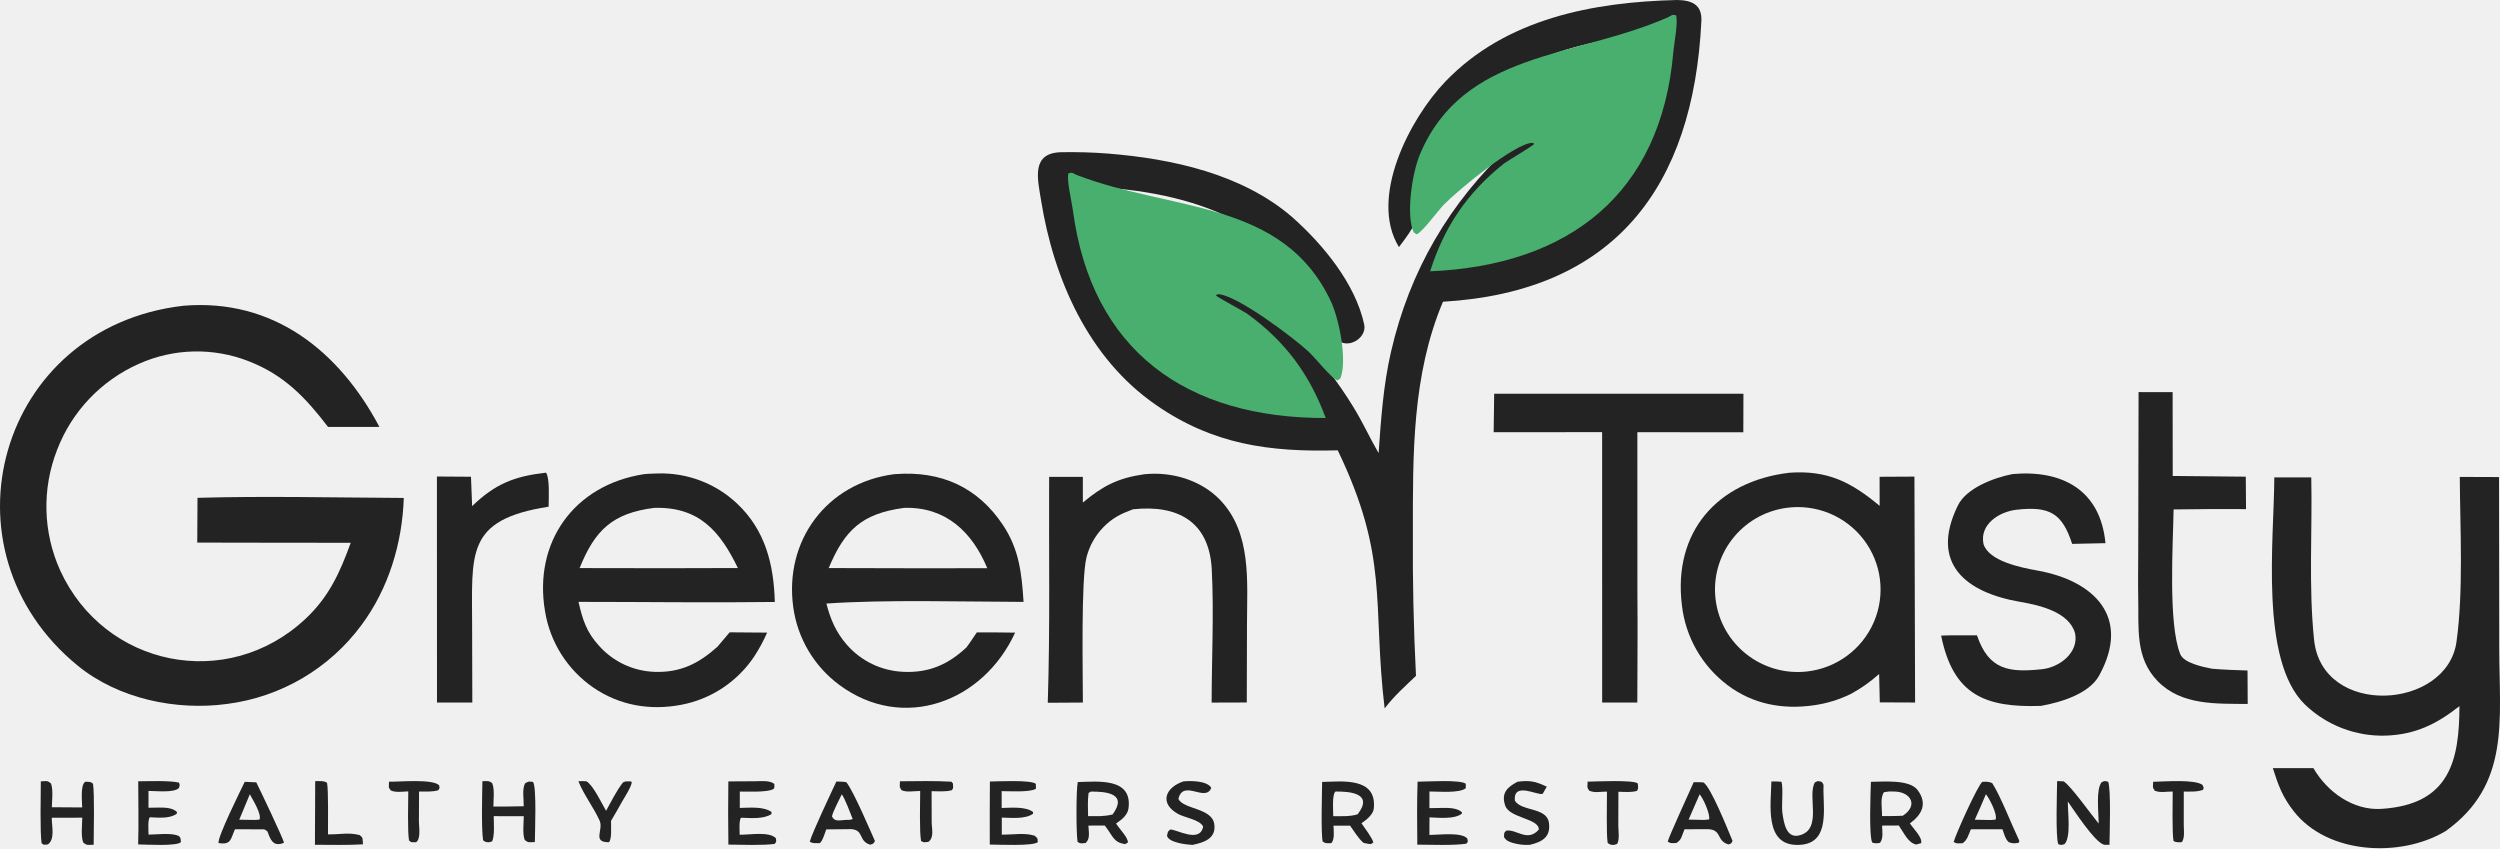
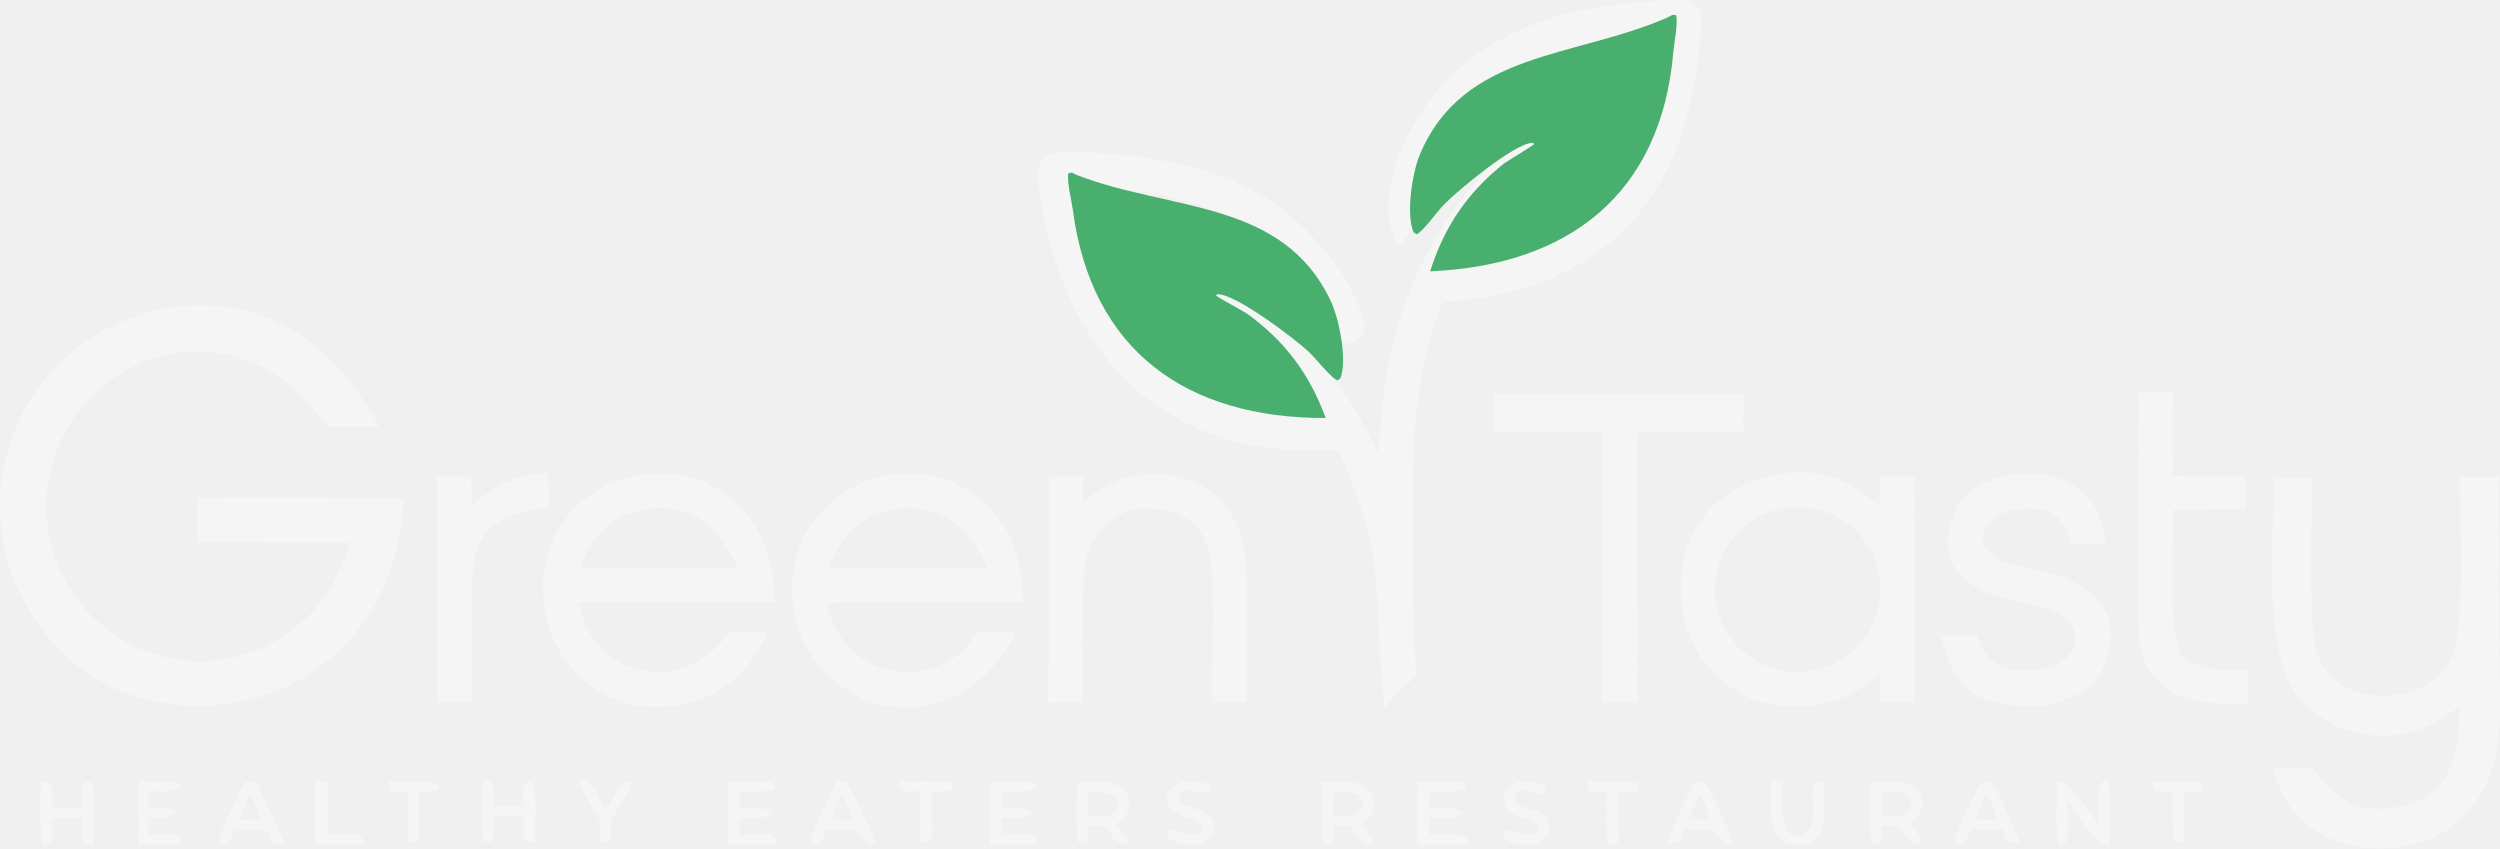
<svg xmlns="http://www.w3.org/2000/svg" width="112" height="38" viewBox="0 0 112 38" fill="none">
  <g clip-path="url(#clip0_112301_1102)">
-     <path d="M75.132 0C75.769 0.009 76.259 0.195 76.222 0.94C75.861 8.396 72.319 13.064 64.645 13.518C63.253 16.816 63.297 20.376 63.297 23.864C63.282 26.003 63.328 28.141 63.436 30.277C62.868 30.825 62.523 31.111 62.031 31.735C61.468 26.982 62.25 24.998 59.931 20.175C56.879 20.257 54.348 19.92 51.779 18.135C48.762 16.053 47.205 12.495 46.641 8.982C46.483 8.002 46.176 6.836 47.569 6.818C48.274 6.809 48.927 6.823 49.629 6.879C52.503 7.108 55.65 7.792 57.883 9.72C59.269 10.946 60.72 12.701 61.117 14.54C61.258 15.193 60.221 15.775 59.773 15.056C59.522 14.654 59.369 14.27 59.17 13.832C57.212 9.524 52.408 8.39 48.08 8.353C48.643 11.662 49.733 14.474 52.382 16.653C54.489 18.182 56.507 18.637 59.076 18.689C57.867 16.765 56.229 15.178 54.39 13.857C53.888 13.466 53.224 13.223 52.762 12.784C52.208 12.255 52.706 11.278 53.498 11.544C54.2 11.78 54.742 12.238 55.337 12.649C57.47 14.123 59.272 16.014 60.624 18.224C61.066 18.939 61.357 19.603 61.761 20.3C61.871 18.762 61.97 17.276 62.315 15.77C63.148 12.137 64.938 9.069 67.668 6.533C68.313 5.935 68.941 5.37 69.684 4.891C70.495 4.369 71.236 5.389 70.677 6.001C70.212 6.51 69.503 6.912 68.993 7.384C67.571 8.7 66.29 10.238 65.403 11.965C71.57 11.234 74.092 7.423 74.652 1.516C74.089 1.523 73.525 1.565 72.966 1.64C69.25 2.109 65.656 3.618 64.22 7.341C63.506 9.193 64.065 9.272 62.673 11.068C61.313 8.861 63.162 5.309 64.754 3.652C67.465 0.831 71.359 0.091 75.132 0Z" fill="#232323" />
-     <path d="M80.158 21.179C81.879 21.054 82.938 21.603 84.208 22.662L84.206 21.36L85.767 21.352L85.796 31.473L84.215 31.466L84.185 30.195C83.761 30.568 83.402 30.823 82.909 31.093C82.39 31.346 81.835 31.516 81.262 31.596C79.868 31.798 78.527 31.55 77.392 30.693C76.25 29.831 75.512 28.539 75.35 27.121C74.942 23.835 76.927 21.567 80.158 21.179ZM83.488 24.168C82.675 23.108 81.351 22.568 80.025 22.753C78.02 23.033 76.611 24.864 76.86 26.866C77.11 28.868 78.927 30.301 80.941 30.084C82.271 29.94 83.421 29.092 83.949 27.867C84.477 26.641 84.301 25.227 83.488 24.168Z" fill="#232323" />
-     <path d="M8.219 13.697C12.236 13.364 15.19 15.713 16.998 19.125L14.697 19.127C13.688 17.809 12.729 16.8 11.149 16.186C9.559 15.56 7.783 15.601 6.224 16.298C4.533 17.047 3.213 18.437 2.556 20.159C1.874 21.904 1.925 23.849 2.696 25.556C4.679 29.883 10.185 31 13.683 27.727C14.737 26.741 15.23 25.649 15.712 24.317L12.804 24.315L8.837 24.308L8.848 22.303C11.818 22.216 15.109 22.293 18.089 22.308C18.026 24.328 17.405 26.383 16.186 28.013C14.749 29.955 12.579 31.226 10.179 31.536C7.89 31.849 5.299 31.305 3.484 29.823C-2.864 24.64 -0.095 14.653 8.219 13.697Z" fill="#232323" />
-     <path d="M29.451 21.211C30.773 21.168 32.059 21.653 33.02 22.559C34.292 23.759 34.664 25.286 34.712 26.968C31.823 27.006 28.819 26.963 25.918 26.964C26.098 27.758 26.273 28.317 26.848 28.945C27.477 29.643 28.361 30.059 29.301 30.098C30.474 30.146 31.309 29.725 32.147 28.968L32.688 28.328L34.368 28.341C34.206 28.71 34.013 29.067 33.793 29.404C33.041 30.535 31.865 31.317 30.529 31.573C29.128 31.842 27.753 31.609 26.57 30.796C25.418 29.998 24.642 28.768 24.418 27.389C23.889 24.287 25.716 21.731 28.841 21.244C28.966 21.226 29.316 21.215 29.451 21.211ZM29.31 22.753C27.439 22.987 26.646 23.758 25.967 25.45L29.834 25.456L33.057 25.448C32.262 23.809 31.327 22.694 29.31 22.753Z" fill="#232323" />
-     <path d="M40.121 21.239C42.153 21.09 43.801 21.815 44.938 23.53C45.663 24.623 45.772 25.692 45.856 26.965C43.155 26.958 39.655 26.855 37.023 27.039C37.204 27.749 37.45 28.32 37.936 28.881C38.578 29.62 39.5 30.06 40.482 30.098C41.617 30.151 42.486 29.764 43.294 29.006C43.45 28.804 43.615 28.546 43.761 28.332C44.327 28.324 44.91 28.337 45.477 28.342C44.047 31.46 40.455 32.801 37.597 30.681C36.469 29.844 35.727 28.589 35.538 27.201C35.126 24.22 37.037 21.639 40.049 21.245L40.121 21.239ZM40.504 22.753C38.611 23.005 37.837 23.75 37.126 25.449L40.939 25.458L44.23 25.456C43.559 23.841 42.374 22.694 40.504 22.753Z" fill="#232323" />
+     <path d="M75.132 0C75.769 0.009 76.259 0.195 76.222 0.94C75.861 8.396 72.319 13.064 64.645 13.518C63.253 16.816 63.297 20.376 63.297 23.864C63.282 26.003 63.328 28.141 63.436 30.277C62.868 30.825 62.523 31.111 62.031 31.735C61.468 26.982 62.25 24.998 59.931 20.175C56.879 20.257 54.348 19.92 51.779 18.135C48.762 16.053 47.205 12.495 46.641 8.982C46.483 8.002 46.176 6.836 47.569 6.818C48.274 6.809 48.927 6.823 49.629 6.879C52.503 7.108 55.65 7.792 57.883 9.72C59.269 10.946 60.72 12.701 61.117 14.54C61.258 15.193 60.221 15.775 59.773 15.056C59.522 14.654 59.369 14.27 59.17 13.832C57.212 9.524 52.408 8.39 48.08 8.353C48.643 11.662 49.733 14.474 52.382 16.653C54.489 18.182 56.507 18.637 59.076 18.689C57.867 16.765 56.229 15.178 54.39 13.857C53.888 13.466 53.224 13.223 52.762 12.784C52.208 12.255 52.706 11.278 53.498 11.544C54.2 11.78 54.742 12.238 55.337 12.649C57.47 14.123 59.272 16.014 60.624 18.224C61.066 18.939 61.357 19.603 61.761 20.3C61.871 18.762 61.97 17.276 62.315 15.77C63.148 12.137 64.938 9.069 67.668 6.533C68.313 5.935 68.941 5.37 69.684 4.891C70.495 4.369 71.236 5.389 70.677 6.001C70.212 6.51 69.503 6.912 68.993 7.384C67.571 8.7 66.29 10.238 65.403 11.965C71.57 11.234 74.092 7.423 74.652 1.516C74.089 1.523 73.525 1.565 72.966 1.64C69.25 2.109 65.656 3.618 64.22 7.341C63.506 9.193 64.065 9.272 62.673 11.068C61.313 8.861 63.162 5.309 64.754 3.652C67.465 0.831 71.359 0.091 75.132 0Z" fill="#F5F5F5" />
+     <path d="M80.158 21.179C81.879 21.054 82.938 21.603 84.208 22.662L84.206 21.36L85.767 21.352L85.796 31.473L84.215 31.466L84.185 30.195C83.761 30.568 83.402 30.823 82.909 31.093C82.39 31.346 81.835 31.516 81.262 31.596C79.868 31.798 78.527 31.55 77.392 30.693C76.25 29.831 75.512 28.539 75.35 27.121C74.942 23.835 76.927 21.567 80.158 21.179ZM83.488 24.168C82.675 23.108 81.351 22.568 80.025 22.753C78.02 23.033 76.611 24.864 76.86 26.866C77.11 28.868 78.927 30.301 80.941 30.084C82.271 29.94 83.421 29.092 83.949 27.867C84.477 26.641 84.301 25.227 83.488 24.168Z" fill="#F5F5F5" />
+     <path d="M8.219 13.697C12.236 13.364 15.19 15.713 16.998 19.125L14.697 19.127C13.688 17.809 12.729 16.8 11.149 16.186C9.559 15.56 7.783 15.601 6.224 16.298C4.533 17.047 3.213 18.437 2.556 20.159C1.874 21.904 1.925 23.849 2.696 25.556C4.679 29.883 10.185 31 13.683 27.727C14.737 26.741 15.23 25.649 15.712 24.317L12.804 24.315L8.837 24.308L8.848 22.303C11.818 22.216 15.109 22.293 18.089 22.308C18.026 24.328 17.405 26.383 16.186 28.013C14.749 29.955 12.579 31.226 10.179 31.536C7.89 31.849 5.299 31.305 3.484 29.823C-2.864 24.64 -0.095 14.653 8.219 13.697Z" fill="#F5F5F5" />
+     <path d="M29.451 21.211C30.773 21.168 32.059 21.653 33.02 22.559C34.292 23.759 34.664 25.286 34.712 26.968C31.823 27.006 28.819 26.963 25.918 26.964C26.098 27.758 26.273 28.317 26.848 28.945C27.477 29.643 28.361 30.059 29.301 30.098C30.474 30.146 31.309 29.725 32.147 28.968L32.688 28.328L34.368 28.341C34.206 28.71 34.013 29.067 33.793 29.404C33.041 30.535 31.865 31.317 30.529 31.573C29.128 31.842 27.753 31.609 26.57 30.796C25.418 29.998 24.642 28.768 24.418 27.389C23.889 24.287 25.716 21.731 28.841 21.244C28.966 21.226 29.316 21.215 29.451 21.211ZM29.31 22.753C27.439 22.987 26.646 23.758 25.967 25.45L29.834 25.456L33.057 25.448C32.262 23.809 31.327 22.694 29.31 22.753Z" fill="#F5F5F5" />
+     <path d="M40.121 21.239C42.153 21.09 43.801 21.815 44.938 23.53C45.663 24.623 45.772 25.692 45.856 26.965C43.155 26.958 39.655 26.855 37.023 27.039C37.204 27.749 37.45 28.32 37.936 28.881C38.578 29.62 39.5 30.06 40.482 30.098C41.617 30.151 42.486 29.764 43.294 29.006C43.45 28.804 43.615 28.546 43.761 28.332C44.327 28.324 44.91 28.337 45.477 28.342C44.047 31.46 40.455 32.801 37.597 30.681C36.469 29.844 35.727 28.589 35.538 27.201C35.126 24.22 37.037 21.639 40.049 21.245L40.121 21.239ZM40.504 22.753C38.611 23.005 37.837 23.75 37.126 25.449L40.939 25.458L44.23 25.456C43.559 23.841 42.374 22.694 40.504 22.753Z" fill="#F5F5F5" />
    <path d="M74.722 0.776C74.975 0.654 74.861 0.651 75.087 0.684C75.189 0.995 74.999 1.929 74.965 2.334C74.419 8.687 70.289 11.89 64.07 12.155C64.702 10.162 65.731 8.635 67.383 7.322C67.629 7.151 68.613 6.571 68.74 6.446L68.648 6.396C67.823 6.439 65.311 8.529 64.703 9.15C64.399 9.459 63.738 10.387 63.466 10.498L63.33 10.406C62.981 9.619 63.263 7.761 63.604 6.939C65.539 2.284 70.564 2.605 74.722 0.776Z" fill="#48AF6F" />
    <path d="M48.235 7.838C47.977 7.727 48.09 7.719 47.866 7.763C47.778 8.078 48.01 9.002 48.063 9.405C48.896 15.727 53.167 18.742 59.392 18.727C58.67 16.763 57.573 15.284 55.863 14.047C55.609 13.888 54.6 13.352 54.468 13.233L54.557 13.179C55.383 13.185 57.988 15.16 58.623 15.753C58.941 16.048 59.643 16.945 59.92 17.043L60.052 16.946C60.365 16.144 59.999 14.3 59.621 13.495C57.477 8.931 52.472 9.478 48.235 7.838Z" fill="#48AF6F" />
-     <path d="M110.198 21.366L111.957 21.372L111.966 29.055C111.969 32.242 112.471 35.158 109.566 37.232C107.55 38.438 104.279 38.281 102.766 36.352C102.254 35.7 102.068 35.184 101.822 34.411L103.641 34.412C104.258 35.485 105.428 36.315 106.679 36.238C109.755 36.048 110.177 34.065 110.183 31.634C109.167 32.438 108.209 32.909 106.883 32.956C105.534 32.997 104.225 32.492 103.255 31.557C101.226 29.577 101.876 24.183 101.889 21.389L103.545 21.387C103.597 23.802 103.42 26.269 103.671 28.668C104.037 32.155 109.621 31.807 110.05 28.759C110.367 26.503 110.213 23.7 110.198 21.366Z" fill="#232323" />
-     <path d="M51.265 21.246C52.475 21.12 53.783 21.497 54.64 22.376C56.084 23.857 55.868 26.052 55.865 27.951L55.856 31.471L54.281 31.476C54.284 29.505 54.386 27.487 54.288 25.523C54.18 23.347 52.743 22.605 50.761 22.816C50.221 23.016 49.841 23.198 49.429 23.621C49.066 23.994 48.807 24.455 48.678 24.958C48.424 25.943 48.513 30.149 48.513 31.474L46.94 31.484C47.048 28.171 46.984 24.695 47.001 21.364L48.511 21.364L48.512 22.514C49.414 21.76 50.101 21.412 51.265 21.246Z" fill="#232323" />
-     <path d="M90.167 21.237C92.404 21.042 94.1 21.963 94.325 24.334L92.832 24.366C92.387 22.997 91.831 22.668 90.338 22.836C89.558 22.925 88.674 23.496 88.862 24.376C89.104 25.139 90.516 25.423 91.266 25.558C93.842 26.02 95.478 27.657 94.041 30.266C93.599 31.068 92.375 31.457 91.43 31.624C88.933 31.707 87.5 31.136 86.963 28.474C87.462 28.453 88.062 28.466 88.569 28.464C89.095 30.02 90.013 30.138 91.486 29.98C92.284 29.894 93.134 29.225 92.964 28.376C92.707 27.427 91.4 27.116 90.508 26.964C88.081 26.55 86.432 25.255 87.713 22.645C88.091 21.873 89.295 21.409 90.167 21.237Z" fill="#232323" />
-     <path d="M66.939 17.639L78.106 17.638L78.101 19.367L73.354 19.362L73.356 26.582C73.373 28.201 73.355 29.853 73.352 31.474L71.777 31.473L71.775 19.36L66.916 19.363L66.939 17.639Z" fill="#232323" />
-     <path d="M95.808 17.566L97.334 17.567L97.338 21.323L100.611 21.355L100.622 22.808C99.54 22.801 98.459 22.806 97.377 22.823C97.355 24.327 97.123 27.937 97.675 29.305C97.835 29.702 98.671 29.875 99.096 29.959C99.618 30.006 100.165 30.019 100.689 30.039L100.697 31.538C99.295 31.519 97.729 31.615 96.659 30.51C95.654 29.471 95.82 28.152 95.793 26.821C95.779 26.141 95.791 25.436 95.793 24.747L95.808 17.566Z" fill="#232323" />
-     <path d="M24.462 21.175C24.637 21.412 24.581 22.374 24.578 22.7C20.828 23.285 21.155 24.796 21.151 28.096C21.15 29.2 21.157 30.368 21.16 31.475L19.577 31.473L19.577 30.547L19.574 21.348L21.1 21.358L21.152 22.674C22.185 21.676 23.044 21.336 24.462 21.175Z" fill="#232323" />
-     <path d="M59.232 35.031C60.095 35.014 61.697 34.794 61.546 36.225C61.517 36.496 61.204 36.739 60.993 36.882C61.128 37.078 61.49 37.554 61.527 37.746L61.41 37.817C61.285 37.802 61.212 37.789 61.089 37.762C60.847 37.558 60.675 37.251 60.483 36.989L59.74 36.99C59.748 37.224 59.804 37.609 59.638 37.775C59.419 37.768 59.413 37.803 59.257 37.704C59.172 37.352 59.226 35.508 59.232 35.031ZM59.83 35.461C59.669 35.589 59.729 36.315 59.73 36.564C60.097 36.564 60.469 36.587 60.819 36.482C61.55 35.544 60.489 35.452 59.83 35.461Z" fill="#232323" />
-     <path d="M48.284 35.036C49.16 35.017 50.743 34.82 50.557 36.217C50.516 36.524 50.237 36.731 49.999 36.894C50.15 37.137 50.543 37.522 50.53 37.744L50.401 37.819C49.871 37.726 49.882 37.484 49.494 36.983L48.76 36.986C48.772 37.27 48.852 37.578 48.633 37.769C48.416 37.778 48.434 37.811 48.276 37.72C48.21 37.346 48.208 35.379 48.284 35.036ZM48.768 35.526C48.722 35.867 48.741 36.217 48.746 36.562C49.179 36.562 49.422 36.586 49.843 36.489C50.537 35.543 49.552 35.458 48.867 35.463L48.768 35.526Z" fill="#232323" />
-     <path d="M83.817 35.025C84.413 35.02 85.55 34.914 85.909 35.395C86.374 36.014 86.081 36.513 85.564 36.886C85.724 37.14 86.123 37.495 86.069 37.773L85.845 37.835C85.481 37.755 85.31 37.335 85.066 36.982L84.316 36.986C84.326 37.261 84.382 37.554 84.224 37.759C84.044 37.786 84.052 37.793 83.877 37.749C83.723 37.458 83.802 35.482 83.817 35.025ZM84.405 35.489C84.218 35.734 84.322 36.219 84.314 36.56C84.581 36.557 84.991 36.564 85.248 36.543C85.947 36.087 85.612 35.48 84.877 35.46C84.799 35.458 84.719 35.457 84.641 35.458L84.405 35.489Z" fill="#232323" />
-     <path d="M92.16 34.993L92.447 35.004C92.755 35.179 93.695 36.503 94.02 36.897C94.02 36.401 93.888 35.362 94.155 35.041C94.301 34.977 94.291 34.984 94.446 35.022C94.579 35.371 94.511 37.341 94.504 37.848C94.448 37.849 94.285 37.852 94.243 37.838C93.811 37.69 92.918 36.299 92.638 35.907C92.635 36.383 92.789 37.515 92.491 37.815C92.346 37.862 92.356 37.866 92.211 37.821C92.084 37.498 92.153 35.48 92.16 34.993Z" fill="#232323" />
-     <path d="M88.812 35.025C89.006 35.021 89.066 35.008 89.249 35.08C89.623 35.658 90.124 36.952 90.44 37.612C90.48 37.696 90.472 37.667 90.43 37.761C90.208 37.786 90.212 37.794 90.002 37.736C89.843 37.608 89.783 37.355 89.71 37.151H89.232L88.295 37.151C88.185 37.411 88.138 37.626 87.925 37.778C87.719 37.777 87.675 37.812 87.524 37.722C87.603 37.401 88.62 35.141 88.812 35.025ZM88.969 35.581C88.807 35.96 88.643 36.352 88.469 36.724L89.179 36.737L89.404 36.718C89.491 36.466 89.123 35.768 88.969 35.581Z" fill="#232323" />
-     <path d="M11.481 35.049C11.641 35.371 12.705 37.591 12.721 37.756C12.231 37.962 12.113 37.605 11.985 37.253C11.813 37.123 11.883 37.16 11.631 37.153L10.527 37.152C10.329 37.584 10.365 37.861 9.794 37.769C9.721 37.532 10.795 35.378 10.964 35.026L11.481 35.049ZM10.718 36.723L11.416 36.733L11.623 36.72C11.738 36.485 11.321 35.826 11.192 35.583L10.718 36.723Z" fill="#232323" />
-     <path d="M37.469 35.012C37.569 35.014 37.897 35.016 37.929 35.058C38.269 35.513 38.988 37.21 39.199 37.682C39.091 37.831 39.16 37.781 38.985 37.842C38.445 37.679 38.717 37.186 38.134 37.145L37.015 37.157C36.952 37.329 36.853 37.674 36.727 37.774C36.52 37.767 36.422 37.8 36.278 37.705C36.378 37.319 37.261 35.46 37.469 35.012ZM37.712 35.584C37.615 35.797 37.279 36.423 37.274 36.583C37.399 36.824 37.604 36.748 37.865 36.733C37.986 36.729 38.102 36.741 38.201 36.692C38.116 36.474 37.842 35.749 37.712 35.584Z" fill="#232323" />
-     <path d="M75.879 35.041C76.032 35.037 76.163 35.044 76.314 35.052C76.647 35.255 77.417 37.197 77.617 37.669C77.545 37.815 77.598 37.76 77.441 37.832C76.889 37.678 77.15 37.194 76.559 37.149L75.468 37.15C75.338 37.438 75.35 37.62 75.096 37.769C74.876 37.767 74.871 37.802 74.713 37.705C74.758 37.498 75.712 35.416 75.879 35.041ZM75.649 36.718C75.879 36.723 76.116 36.732 76.345 36.733L76.567 36.712C76.629 36.478 76.296 35.752 76.144 35.584C75.977 35.961 75.811 36.339 75.649 36.718Z" fill="#232323" />
-     <path d="M1.828 35.005C2.1 34.997 2.114 34.954 2.284 35.099C2.39 35.386 2.329 35.838 2.324 36.164L3.682 36.173C3.678 35.89 3.592 35.135 3.83 35.02C4.027 35.037 4.037 35.002 4.166 35.11C4.239 35.508 4.198 37.35 4.196 37.843C3.943 37.852 3.884 37.884 3.725 37.738C3.62 37.452 3.681 36.962 3.686 36.632L2.318 36.636C2.321 37.039 2.47 37.602 2.143 37.831C1.927 37.839 2.004 37.88 1.863 37.776C1.789 37.3 1.826 35.604 1.828 35.005Z" fill="#232323" />
-     <path d="M21.612 34.997C21.835 34.995 21.911 34.966 22.054 35.092C22.163 35.36 22.105 35.821 22.104 36.134C22.552 36.139 23.014 36.126 23.463 36.12C23.468 35.798 23.381 35.335 23.528 35.09C23.716 34.989 23.644 35.016 23.875 35.026C24.052 35.218 23.963 37.337 23.961 37.724C23.706 37.733 23.664 37.764 23.507 37.628C23.403 37.353 23.462 36.884 23.465 36.566L22.118 36.564C22.122 36.868 22.166 37.436 22.048 37.693C21.905 37.754 21.751 37.752 21.641 37.639C21.562 37.087 21.601 35.629 21.612 34.997Z" fill="#232323" />
-     <path d="M32.63 35.007L33.833 35C34.091 34.996 34.515 34.954 34.691 35.126C34.688 35.229 34.712 35.304 34.649 35.346C34.407 35.508 33.45 35.458 33.143 35.462L33.143 36.195C33.587 36.185 34.205 36.123 34.564 36.376L34.559 36.473C34.198 36.706 33.628 36.646 33.195 36.635C33.101 36.77 33.135 37.211 33.138 37.396C33.576 37.403 34.476 37.237 34.764 37.558C34.771 37.744 34.802 37.667 34.707 37.805C34.185 37.883 33.201 37.843 32.632 37.838C32.618 36.894 32.617 35.95 32.63 35.007Z" fill="#232323" />
-     <path d="M44.348 35.012C44.712 35.008 46.201 34.93 46.405 35.117L46.411 35.332C46.177 35.504 45.217 35.444 44.874 35.443L44.875 36.197C45.299 36.187 45.939 36.125 46.277 36.374L46.282 36.453C45.944 36.705 45.306 36.639 44.88 36.627L44.88 37.392C45.364 37.398 45.937 37.296 46.359 37.443C46.513 37.6 46.47 37.508 46.493 37.728C46.285 37.913 44.744 37.838 44.342 37.836C44.338 36.895 44.34 35.953 44.348 35.012Z" fill="#232323" />
-     <path d="M6.193 35.002C6.66 34.998 7.599 34.962 8.02 35.061C8.063 35.214 8.054 35.136 8.02 35.299C7.8 35.528 7.004 35.434 6.653 35.433L6.652 36.187L7.01 36.181C7.287 36.179 7.723 36.154 7.935 36.389L7.91 36.462C7.579 36.688 7.098 36.627 6.71 36.614C6.615 36.74 6.652 37.204 6.655 37.391C7.013 37.391 7.662 37.296 7.99 37.446C8.105 37.498 8.095 37.622 8.104 37.727C7.927 37.92 6.539 37.834 6.189 37.83C6.219 36.937 6.192 35.911 6.193 35.002Z" fill="#232323" />
-     <path d="M63.508 35.02C63.941 35.017 65.412 34.92 65.666 35.111V35.311C65.391 35.544 64.461 35.459 64.04 35.458L64.037 36.204L64.609 36.196C64.893 36.19 65.279 36.188 65.497 36.391L65.481 36.463C65.122 36.708 64.485 36.634 64.041 36.618L64.037 37.404C64.454 37.407 65.474 37.266 65.735 37.566C65.761 37.742 65.788 37.67 65.689 37.798C65.107 37.884 64.123 37.843 63.495 37.84C63.489 36.903 63.474 35.955 63.508 35.02Z" fill="#232323" />
-     <path d="M79.358 35.011C79.528 35.007 79.636 35.01 79.806 35.021C79.902 35.276 79.802 36.102 79.853 36.434C79.918 36.852 80.016 37.563 80.595 37.428C81.676 37.174 80.945 35.661 81.309 35.05C81.491 34.968 81.394 34.987 81.613 35.026C81.729 35.177 81.688 35.172 81.69 35.421C81.707 36.447 81.932 37.87 80.498 37.852C79.049 37.836 79.335 36.06 79.358 35.011Z" fill="#232323" />
-     <path d="M67.988 35.021C68.555 34.951 68.795 35.006 69.296 35.243C69.234 35.348 69.172 35.455 69.113 35.562C68.9 35.659 67.78 34.994 67.867 35.871C68.153 36.355 69.288 36.158 69.391 36.852C69.491 37.519 69.053 37.724 68.54 37.848C68.28 37.865 68.02 37.836 67.769 37.762C67.607 37.714 67.463 37.657 67.378 37.496C67.4 37.27 67.355 37.354 67.477 37.214C67.943 37.132 68.422 37.745 68.937 37.168C68.963 36.663 67.632 36.659 67.435 36.096C67.232 35.512 67.55 35.25 67.988 35.021Z" fill="#232323" />
-     <path d="M53.022 35.006C53.348 34.974 54.077 34.975 54.265 35.294C54.009 35.968 53.015 34.883 52.791 35.791C53.016 36.261 54.286 36.192 54.398 36.91C54.502 37.577 53.919 37.749 53.42 37.852C53.145 37.839 52.363 37.75 52.282 37.445C52.34 37.221 52.282 37.302 52.422 37.165C52.679 37.13 53.752 37.804 53.901 37.032C53.758 36.721 53.062 36.627 52.769 36.461C51.918 35.978 52.215 35.27 53.022 35.006Z" fill="#232323" />
-     <path d="M25.912 35.001C26.068 34.99 26.11 34.989 26.273 35.002C26.579 35.185 26.935 35.953 27.152 36.324C27.355 35.955 27.631 35.407 27.892 35.077C27.968 34.981 28.143 35.009 28.273 35.007L28.304 35.06C28.252 35.302 28.03 35.637 27.899 35.861C27.74 36.157 27.544 36.481 27.374 36.775C27.369 37.015 27.422 37.591 27.279 37.733C26.511 37.733 27.053 37.185 26.861 36.76C26.598 36.178 26.149 35.598 25.912 35.001Z" fill="#232323" />
-     <path d="M71.126 35.018C71.476 35.013 73.216 34.927 73.375 35.103C73.384 35.287 73.412 35.285 73.343 35.428C73.097 35.509 72.771 35.476 72.505 35.47L72.501 37.012C72.509 37.251 72.559 37.615 72.452 37.801C72.316 37.877 72.133 37.874 72.022 37.757C71.96 37.347 71.993 35.972 71.992 35.464C71.718 35.462 71.427 35.533 71.194 35.42C71.082 35.249 71.121 35.275 71.126 35.018Z" fill="#232323" />
-     <path d="M96.46 35.024C96.944 35.016 98.341 34.902 98.674 35.167C98.732 35.327 98.741 35.257 98.693 35.386C98.418 35.484 98.128 35.461 97.833 35.462L97.832 36.966C97.839 37.216 97.882 37.547 97.744 37.73C97.6 37.731 97.481 37.754 97.371 37.67C97.307 37.278 97.336 35.926 97.337 35.46C97.057 35.458 96.767 35.529 96.531 35.421C96.418 35.246 96.457 35.28 96.46 35.024Z" fill="#232323" />
-     <path d="M40.318 35.001C41.069 34.996 41.878 34.977 42.623 35.02L42.692 35.101C42.695 35.279 42.73 35.295 42.641 35.401C42.381 35.478 42.019 35.449 41.736 35.445L41.739 36.807C41.738 37.13 41.864 37.515 41.59 37.716C41.382 37.731 41.41 37.761 41.263 37.676C41.185 37.242 41.223 35.949 41.224 35.436C40.933 35.436 40.627 35.509 40.388 35.4C40.275 35.227 40.315 35.248 40.318 35.001Z" fill="#232323" />
-     <path d="M17.429 35.02C17.901 35.029 19.378 34.885 19.673 35.181C19.697 35.338 19.71 35.267 19.635 35.403C19.391 35.481 19.04 35.46 18.774 35.462L18.767 36.813C18.774 37.078 18.858 37.588 18.639 37.733C18.433 37.723 18.432 37.762 18.323 37.65C18.253 37.245 18.288 35.93 18.291 35.453C18.04 35.465 17.712 35.515 17.502 35.409C17.384 35.244 17.425 35.276 17.429 35.02Z" fill="#232323" />
-     <path d="M14.121 34.994C14.309 34.997 14.517 34.969 14.652 35.071C14.718 35.41 14.692 36.933 14.694 37.38C15.229 37.389 15.615 37.28 16.119 37.414C16.285 37.559 16.231 37.539 16.262 37.825C15.63 37.868 14.762 37.848 14.109 37.846L14.121 34.994Z" fill="#232323" />
+     <path d="M110.198 21.366L111.957 21.372L111.966 29.055C111.969 32.242 112.471 35.158 109.566 37.232C107.55 38.438 104.279 38.281 102.766 36.352C102.254 35.7 102.068 35.184 101.822 34.411L103.641 34.412C104.258 35.485 105.428 36.315 106.679 36.238C109.755 36.048 110.177 34.065 110.183 31.634C109.167 32.438 108.209 32.909 106.883 32.956C105.534 32.997 104.225 32.492 103.255 31.557C101.226 29.577 101.876 24.183 101.889 21.389L103.545 21.387C103.597 23.802 103.42 26.269 103.671 28.668C104.037 32.155 109.621 31.807 110.05 28.759C110.367 26.503 110.213 23.7 110.198 21.366Z" fill="#F5F5F5" />
+     <path d="M51.265 21.246C52.475 21.12 53.783 21.497 54.64 22.376C56.084 23.857 55.868 26.052 55.865 27.951L55.856 31.471L54.281 31.476C54.284 29.505 54.386 27.487 54.288 25.523C54.18 23.347 52.743 22.605 50.761 22.816C50.221 23.016 49.841 23.198 49.429 23.621C49.066 23.994 48.807 24.455 48.678 24.958C48.424 25.943 48.513 30.149 48.513 31.474L46.94 31.484C47.048 28.171 46.984 24.695 47.001 21.364L48.511 21.364L48.512 22.514C49.414 21.76 50.101 21.412 51.265 21.246Z" fill="#F5F5F5" />
+     <path d="M90.167 21.237C92.404 21.042 94.1 21.963 94.325 24.334L92.832 24.366C92.387 22.997 91.831 22.668 90.338 22.836C89.558 22.925 88.674 23.496 88.862 24.376C89.104 25.139 90.516 25.423 91.266 25.558C93.842 26.02 95.478 27.657 94.041 30.266C93.599 31.068 92.375 31.457 91.43 31.624C88.933 31.707 87.5 31.136 86.963 28.474C87.462 28.453 88.062 28.466 88.569 28.464C89.095 30.02 90.013 30.138 91.486 29.98C92.284 29.894 93.134 29.225 92.964 28.376C92.707 27.427 91.4 27.116 90.508 26.964C88.081 26.55 86.432 25.255 87.713 22.645C88.091 21.873 89.295 21.409 90.167 21.237Z" fill="#F5F5F5" />
+     <path d="M66.939 17.639L78.106 17.638L78.101 19.367L73.354 19.362L73.356 26.582C73.373 28.201 73.355 29.853 73.352 31.474L71.777 31.473L71.775 19.36L66.916 19.363L66.939 17.639Z" fill="#F5F5F5" />
+     <path d="M95.808 17.566L97.334 17.567L97.338 21.323L100.611 21.355L100.622 22.808C99.54 22.801 98.459 22.806 97.377 22.823C97.355 24.327 97.123 27.937 97.675 29.305C97.835 29.702 98.671 29.875 99.096 29.959C99.618 30.006 100.165 30.019 100.689 30.039L100.697 31.538C99.295 31.519 97.729 31.615 96.659 30.51C95.654 29.471 95.82 28.152 95.793 26.821C95.779 26.141 95.791 25.436 95.793 24.747L95.808 17.566Z" fill="#F5F5F5" />
+     <path d="M24.462 21.175C24.637 21.412 24.581 22.374 24.578 22.7C20.828 23.285 21.155 24.796 21.151 28.096C21.15 29.2 21.157 30.368 21.16 31.475L19.577 31.473L19.577 30.547L19.574 21.348L21.1 21.358L21.152 22.674C22.185 21.676 23.044 21.336 24.462 21.175Z" fill="#F5F5F5" />
+     <path d="M59.232 35.031C60.095 35.014 61.697 34.794 61.546 36.225C61.517 36.496 61.204 36.739 60.993 36.882C61.128 37.078 61.49 37.554 61.527 37.746L61.41 37.817C61.285 37.802 61.212 37.789 61.089 37.762C60.847 37.558 60.675 37.251 60.483 36.989L59.74 36.99C59.748 37.224 59.804 37.609 59.638 37.775C59.419 37.768 59.413 37.803 59.257 37.704C59.172 37.352 59.226 35.508 59.232 35.031ZM59.83 35.461C59.669 35.589 59.729 36.315 59.73 36.564C60.097 36.564 60.469 36.587 60.819 36.482C61.55 35.544 60.489 35.452 59.83 35.461Z" fill="#F5F5F5" />
+     <path d="M48.284 35.036C49.16 35.017 50.743 34.82 50.557 36.217C50.516 36.524 50.237 36.731 49.999 36.894C50.15 37.137 50.543 37.522 50.53 37.744L50.401 37.819C49.871 37.726 49.882 37.484 49.494 36.983L48.76 36.986C48.772 37.27 48.852 37.578 48.633 37.769C48.416 37.778 48.434 37.811 48.276 37.72C48.21 37.346 48.208 35.379 48.284 35.036ZM48.768 35.526C48.722 35.867 48.741 36.217 48.746 36.562C49.179 36.562 49.422 36.586 49.843 36.489C50.537 35.543 49.552 35.458 48.867 35.463L48.768 35.526Z" fill="#F5F5F5" />
+     <path d="M83.817 35.025C84.413 35.02 85.55 34.914 85.909 35.395C86.374 36.014 86.081 36.513 85.564 36.886C85.724 37.14 86.123 37.495 86.069 37.773L85.845 37.835C85.481 37.755 85.31 37.335 85.066 36.982L84.316 36.986C84.326 37.261 84.382 37.554 84.224 37.759C84.044 37.786 84.052 37.793 83.877 37.749C83.723 37.458 83.802 35.482 83.817 35.025ZM84.405 35.489C84.218 35.734 84.322 36.219 84.314 36.56C84.581 36.557 84.991 36.564 85.248 36.543C85.947 36.087 85.612 35.48 84.877 35.46C84.799 35.458 84.719 35.457 84.641 35.458L84.405 35.489Z" fill="#F5F5F5" />
+     <path d="M92.16 34.993L92.447 35.004C92.755 35.179 93.695 36.503 94.02 36.897C94.02 36.401 93.888 35.362 94.155 35.041C94.301 34.977 94.291 34.984 94.446 35.022C94.579 35.371 94.511 37.341 94.504 37.848C94.448 37.849 94.285 37.852 94.243 37.838C93.811 37.69 92.918 36.299 92.638 35.907C92.635 36.383 92.789 37.515 92.491 37.815C92.346 37.862 92.356 37.866 92.211 37.821C92.084 37.498 92.153 35.48 92.16 34.993Z" fill="#F5F5F5" />
+     <path d="M88.812 35.025C89.006 35.021 89.066 35.008 89.249 35.08C89.623 35.658 90.124 36.952 90.44 37.612C90.48 37.696 90.472 37.667 90.43 37.761C90.208 37.786 90.212 37.794 90.002 37.736C89.843 37.608 89.783 37.355 89.71 37.151H89.232L88.295 37.151C88.185 37.411 88.138 37.626 87.925 37.778C87.719 37.777 87.675 37.812 87.524 37.722C87.603 37.401 88.62 35.141 88.812 35.025ZM88.969 35.581C88.807 35.96 88.643 36.352 88.469 36.724L89.179 36.737L89.404 36.718C89.491 36.466 89.123 35.768 88.969 35.581Z" fill="#F5F5F5" />
+     <path d="M11.481 35.049C11.641 35.371 12.705 37.591 12.721 37.756C12.231 37.962 12.113 37.605 11.985 37.253C11.813 37.123 11.883 37.16 11.631 37.153L10.527 37.152C10.329 37.584 10.365 37.861 9.794 37.769C9.721 37.532 10.795 35.378 10.964 35.026L11.481 35.049ZM10.718 36.723L11.416 36.733L11.623 36.72C11.738 36.485 11.321 35.826 11.192 35.583L10.718 36.723Z" fill="#F5F5F5" />
+     <path d="M37.469 35.012C37.569 35.014 37.897 35.016 37.929 35.058C38.269 35.513 38.988 37.21 39.199 37.682C39.091 37.831 39.16 37.781 38.985 37.842C38.445 37.679 38.717 37.186 38.134 37.145L37.015 37.157C36.952 37.329 36.853 37.674 36.727 37.774C36.52 37.767 36.422 37.8 36.278 37.705C36.378 37.319 37.261 35.46 37.469 35.012ZM37.712 35.584C37.615 35.797 37.279 36.423 37.274 36.583C37.399 36.824 37.604 36.748 37.865 36.733C37.986 36.729 38.102 36.741 38.201 36.692C38.116 36.474 37.842 35.749 37.712 35.584Z" fill="#F5F5F5" />
+     <path d="M75.879 35.041C76.032 35.037 76.163 35.044 76.314 35.052C76.647 35.255 77.417 37.197 77.617 37.669C77.545 37.815 77.598 37.76 77.441 37.832C76.889 37.678 77.15 37.194 76.559 37.149L75.468 37.15C75.338 37.438 75.35 37.62 75.096 37.769C74.876 37.767 74.871 37.802 74.713 37.705C74.758 37.498 75.712 35.416 75.879 35.041ZM75.649 36.718C75.879 36.723 76.116 36.732 76.345 36.733L76.567 36.712C76.629 36.478 76.296 35.752 76.144 35.584C75.977 35.961 75.811 36.339 75.649 36.718Z" fill="#F5F5F5" />
+     <path d="M1.828 35.005C2.1 34.997 2.114 34.954 2.284 35.099C2.39 35.386 2.329 35.838 2.324 36.164L3.682 36.173C3.678 35.89 3.592 35.135 3.83 35.02C4.027 35.037 4.037 35.002 4.166 35.11C4.239 35.508 4.198 37.35 4.196 37.843C3.943 37.852 3.884 37.884 3.725 37.738C3.62 37.452 3.681 36.962 3.686 36.632L2.318 36.636C2.321 37.039 2.47 37.602 2.143 37.831C1.927 37.839 2.004 37.88 1.863 37.776C1.789 37.3 1.826 35.604 1.828 35.005Z" fill="#F5F5F5" />
+     <path d="M21.612 34.997C21.835 34.995 21.911 34.966 22.054 35.092C22.163 35.36 22.105 35.821 22.104 36.134C22.552 36.139 23.014 36.126 23.463 36.12C23.468 35.798 23.381 35.335 23.528 35.09C23.716 34.989 23.644 35.016 23.875 35.026C24.052 35.218 23.963 37.337 23.961 37.724C23.706 37.733 23.664 37.764 23.507 37.628C23.403 37.353 23.462 36.884 23.465 36.566L22.118 36.564C22.122 36.868 22.166 37.436 22.048 37.693C21.905 37.754 21.751 37.752 21.641 37.639C21.562 37.087 21.601 35.629 21.612 34.997Z" fill="#F5F5F5" />
+     <path d="M32.63 35.007L33.833 35C34.091 34.996 34.515 34.954 34.691 35.126C34.688 35.229 34.712 35.304 34.649 35.346C34.407 35.508 33.45 35.458 33.143 35.462L33.143 36.195C33.587 36.185 34.205 36.123 34.564 36.376L34.559 36.473C34.198 36.706 33.628 36.646 33.195 36.635C33.101 36.77 33.135 37.211 33.138 37.396C33.576 37.403 34.476 37.237 34.764 37.558C34.771 37.744 34.802 37.667 34.707 37.805C34.185 37.883 33.201 37.843 32.632 37.838C32.618 36.894 32.617 35.95 32.63 35.007Z" fill="#F5F5F5" />
+     <path d="M44.348 35.012C44.712 35.008 46.201 34.93 46.405 35.117L46.411 35.332C46.177 35.504 45.217 35.444 44.874 35.443L44.875 36.197C45.299 36.187 45.939 36.125 46.277 36.374L46.282 36.453C45.944 36.705 45.306 36.639 44.88 36.627L44.88 37.392C45.364 37.398 45.937 37.296 46.359 37.443C46.513 37.6 46.47 37.508 46.493 37.728C46.285 37.913 44.744 37.838 44.342 37.836C44.338 36.895 44.34 35.953 44.348 35.012Z" fill="#F5F5F5" />
+     <path d="M6.193 35.002C6.66 34.998 7.599 34.962 8.02 35.061C8.063 35.214 8.054 35.136 8.02 35.299C7.8 35.528 7.004 35.434 6.653 35.433L6.652 36.187L7.01 36.181C7.287 36.179 7.723 36.154 7.935 36.389L7.91 36.462C7.579 36.688 7.098 36.627 6.71 36.614C6.615 36.74 6.652 37.204 6.655 37.391C7.013 37.391 7.662 37.296 7.99 37.446C8.105 37.498 8.095 37.622 8.104 37.727C7.927 37.92 6.539 37.834 6.189 37.83C6.219 36.937 6.192 35.911 6.193 35.002Z" fill="#F5F5F5" />
+     <path d="M63.508 35.02C63.941 35.017 65.412 34.92 65.666 35.111V35.311C65.391 35.544 64.461 35.459 64.04 35.458L64.037 36.204L64.609 36.196C64.893 36.19 65.279 36.188 65.497 36.391L65.481 36.463C65.122 36.708 64.485 36.634 64.041 36.618L64.037 37.404C64.454 37.407 65.474 37.266 65.735 37.566C65.761 37.742 65.788 37.67 65.689 37.798C65.107 37.884 64.123 37.843 63.495 37.84C63.489 36.903 63.474 35.955 63.508 35.02Z" fill="#F5F5F5" />
+     <path d="M79.358 35.011C79.528 35.007 79.636 35.01 79.806 35.021C79.902 35.276 79.802 36.102 79.853 36.434C79.918 36.852 80.016 37.563 80.595 37.428C81.676 37.174 80.945 35.661 81.309 35.05C81.491 34.968 81.394 34.987 81.613 35.026C81.729 35.177 81.688 35.172 81.69 35.421C81.707 36.447 81.932 37.87 80.498 37.852C79.049 37.836 79.335 36.06 79.358 35.011Z" fill="#F5F5F5" />
+     <path d="M67.988 35.021C68.555 34.951 68.795 35.006 69.296 35.243C69.234 35.348 69.172 35.455 69.113 35.562C68.9 35.659 67.78 34.994 67.867 35.871C68.153 36.355 69.288 36.158 69.391 36.852C69.491 37.519 69.053 37.724 68.54 37.848C68.28 37.865 68.02 37.836 67.769 37.762C67.607 37.714 67.463 37.657 67.378 37.496C67.4 37.27 67.355 37.354 67.477 37.214C67.943 37.132 68.422 37.745 68.937 37.168C68.963 36.663 67.632 36.659 67.435 36.096C67.232 35.512 67.55 35.25 67.988 35.021Z" fill="#F5F5F5" />
+     <path d="M53.022 35.006C53.348 34.974 54.077 34.975 54.265 35.294C54.009 35.968 53.015 34.883 52.791 35.791C53.016 36.261 54.286 36.192 54.398 36.91C54.502 37.577 53.919 37.749 53.42 37.852C53.145 37.839 52.363 37.75 52.282 37.445C52.34 37.221 52.282 37.302 52.422 37.165C52.679 37.13 53.752 37.804 53.901 37.032C53.758 36.721 53.062 36.627 52.769 36.461C51.918 35.978 52.215 35.27 53.022 35.006Z" fill="#F5F5F5" />
+     <path d="M25.912 35.001C26.068 34.99 26.11 34.989 26.273 35.002C26.579 35.185 26.935 35.953 27.152 36.324C27.355 35.955 27.631 35.407 27.892 35.077C27.968 34.981 28.143 35.009 28.273 35.007L28.304 35.06C28.252 35.302 28.03 35.637 27.899 35.861C27.74 36.157 27.544 36.481 27.374 36.775C27.369 37.015 27.422 37.591 27.279 37.733C26.511 37.733 27.053 37.185 26.861 36.76C26.598 36.178 26.149 35.598 25.912 35.001Z" fill="#F5F5F5" />
+     <path d="M71.126 35.018C71.476 35.013 73.216 34.927 73.375 35.103C73.384 35.287 73.412 35.285 73.343 35.428C73.097 35.509 72.771 35.476 72.505 35.47L72.501 37.012C72.509 37.251 72.559 37.615 72.452 37.801C72.316 37.877 72.133 37.874 72.022 37.757C71.96 37.347 71.993 35.972 71.992 35.464C71.718 35.462 71.427 35.533 71.194 35.42C71.082 35.249 71.121 35.275 71.126 35.018Z" fill="#F5F5F5" />
+     <path d="M96.46 35.024C96.944 35.016 98.341 34.902 98.674 35.167C98.732 35.327 98.741 35.257 98.693 35.386C98.418 35.484 98.128 35.461 97.833 35.462L97.832 36.966C97.839 37.216 97.882 37.547 97.744 37.73C97.6 37.731 97.481 37.754 97.371 37.67C97.307 37.278 97.336 35.926 97.337 35.46C97.057 35.458 96.767 35.529 96.531 35.421C96.418 35.246 96.457 35.28 96.46 35.024Z" fill="#F5F5F5" />
+     <path d="M40.318 35.001C41.069 34.996 41.878 34.977 42.623 35.02L42.692 35.101C42.695 35.279 42.73 35.295 42.641 35.401C42.381 35.478 42.019 35.449 41.736 35.445L41.739 36.807C41.738 37.13 41.864 37.515 41.59 37.716C41.382 37.731 41.41 37.761 41.263 37.676C41.185 37.242 41.223 35.949 41.224 35.436C40.933 35.436 40.627 35.509 40.388 35.4C40.275 35.227 40.315 35.248 40.318 35.001Z" fill="#F5F5F5" />
+     <path d="M17.429 35.02C17.901 35.029 19.378 34.885 19.673 35.181C19.697 35.338 19.71 35.267 19.635 35.403C19.391 35.481 19.04 35.46 18.774 35.462L18.767 36.813C18.774 37.078 18.858 37.588 18.639 37.733C18.433 37.723 18.432 37.762 18.323 37.65C18.253 37.245 18.288 35.93 18.291 35.453C18.04 35.465 17.712 35.515 17.502 35.409C17.384 35.244 17.425 35.276 17.429 35.02Z" fill="#F5F5F5" />
+     <path d="M14.121 34.994C14.309 34.997 14.517 34.969 14.652 35.071C14.718 35.41 14.692 36.933 14.694 37.38C15.229 37.389 15.615 37.28 16.119 37.414C16.285 37.559 16.231 37.539 16.262 37.825C15.63 37.868 14.762 37.848 14.109 37.846L14.121 34.994Z" fill="#F5F5F5" />
  </g>
  <defs>
    <clipPath id="clip0_112301_1102">
      <rect width="112" height="38" fill="white" />
    </clipPath>
  </defs>
</svg>
